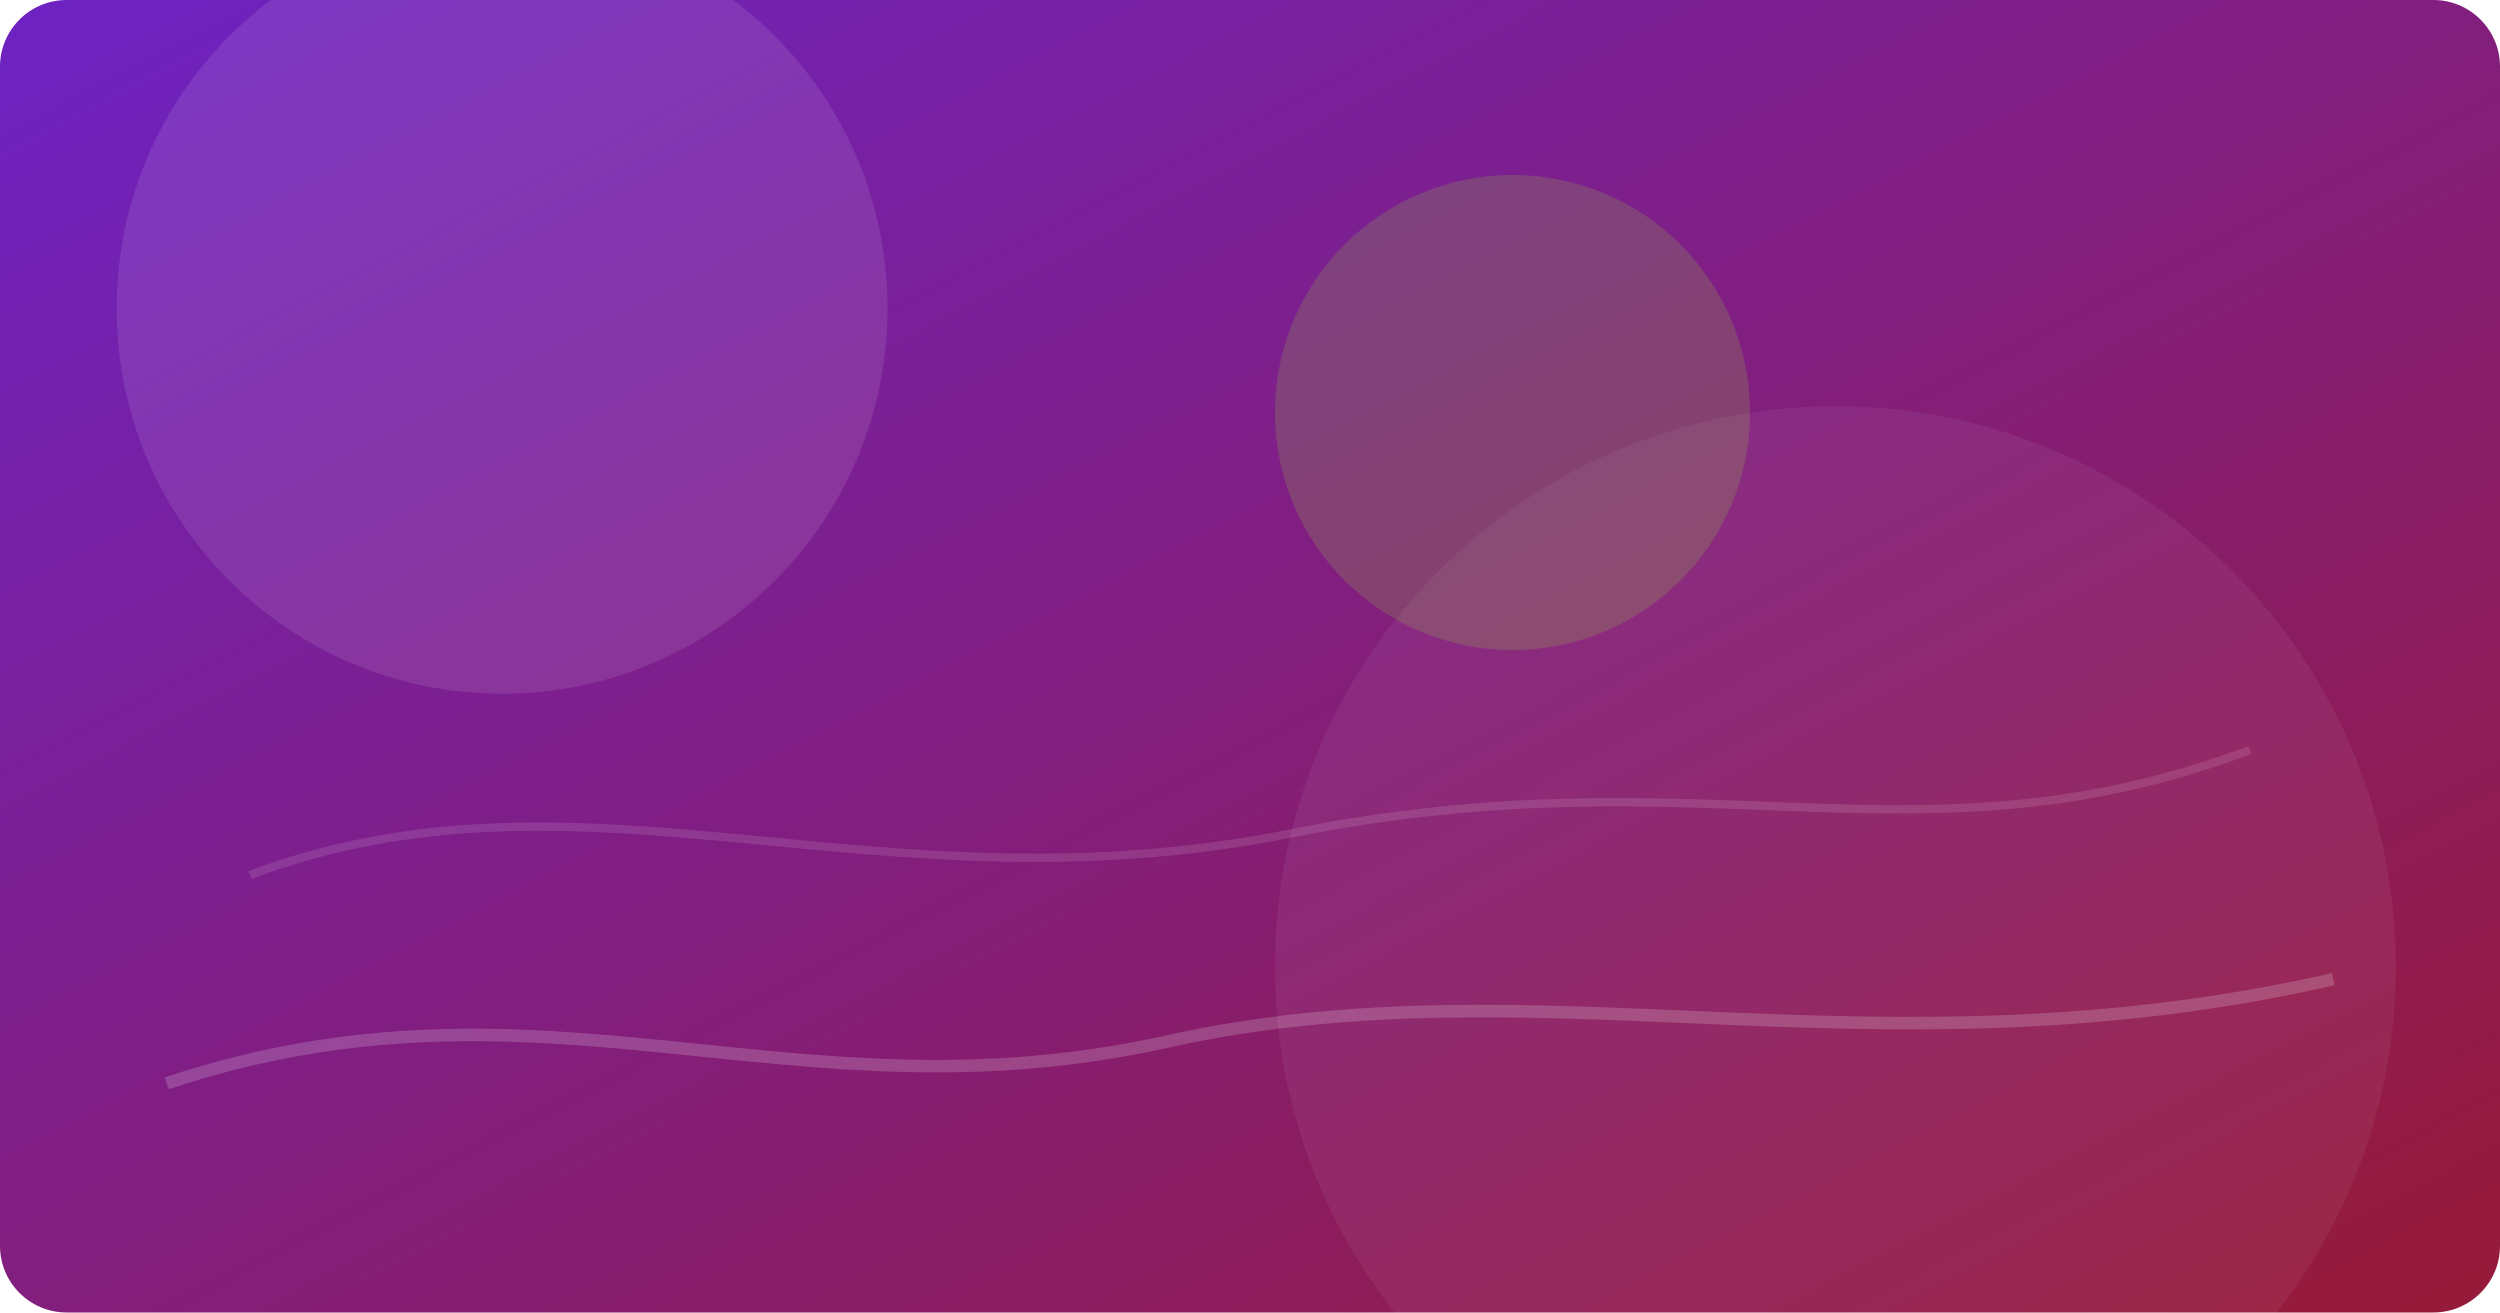
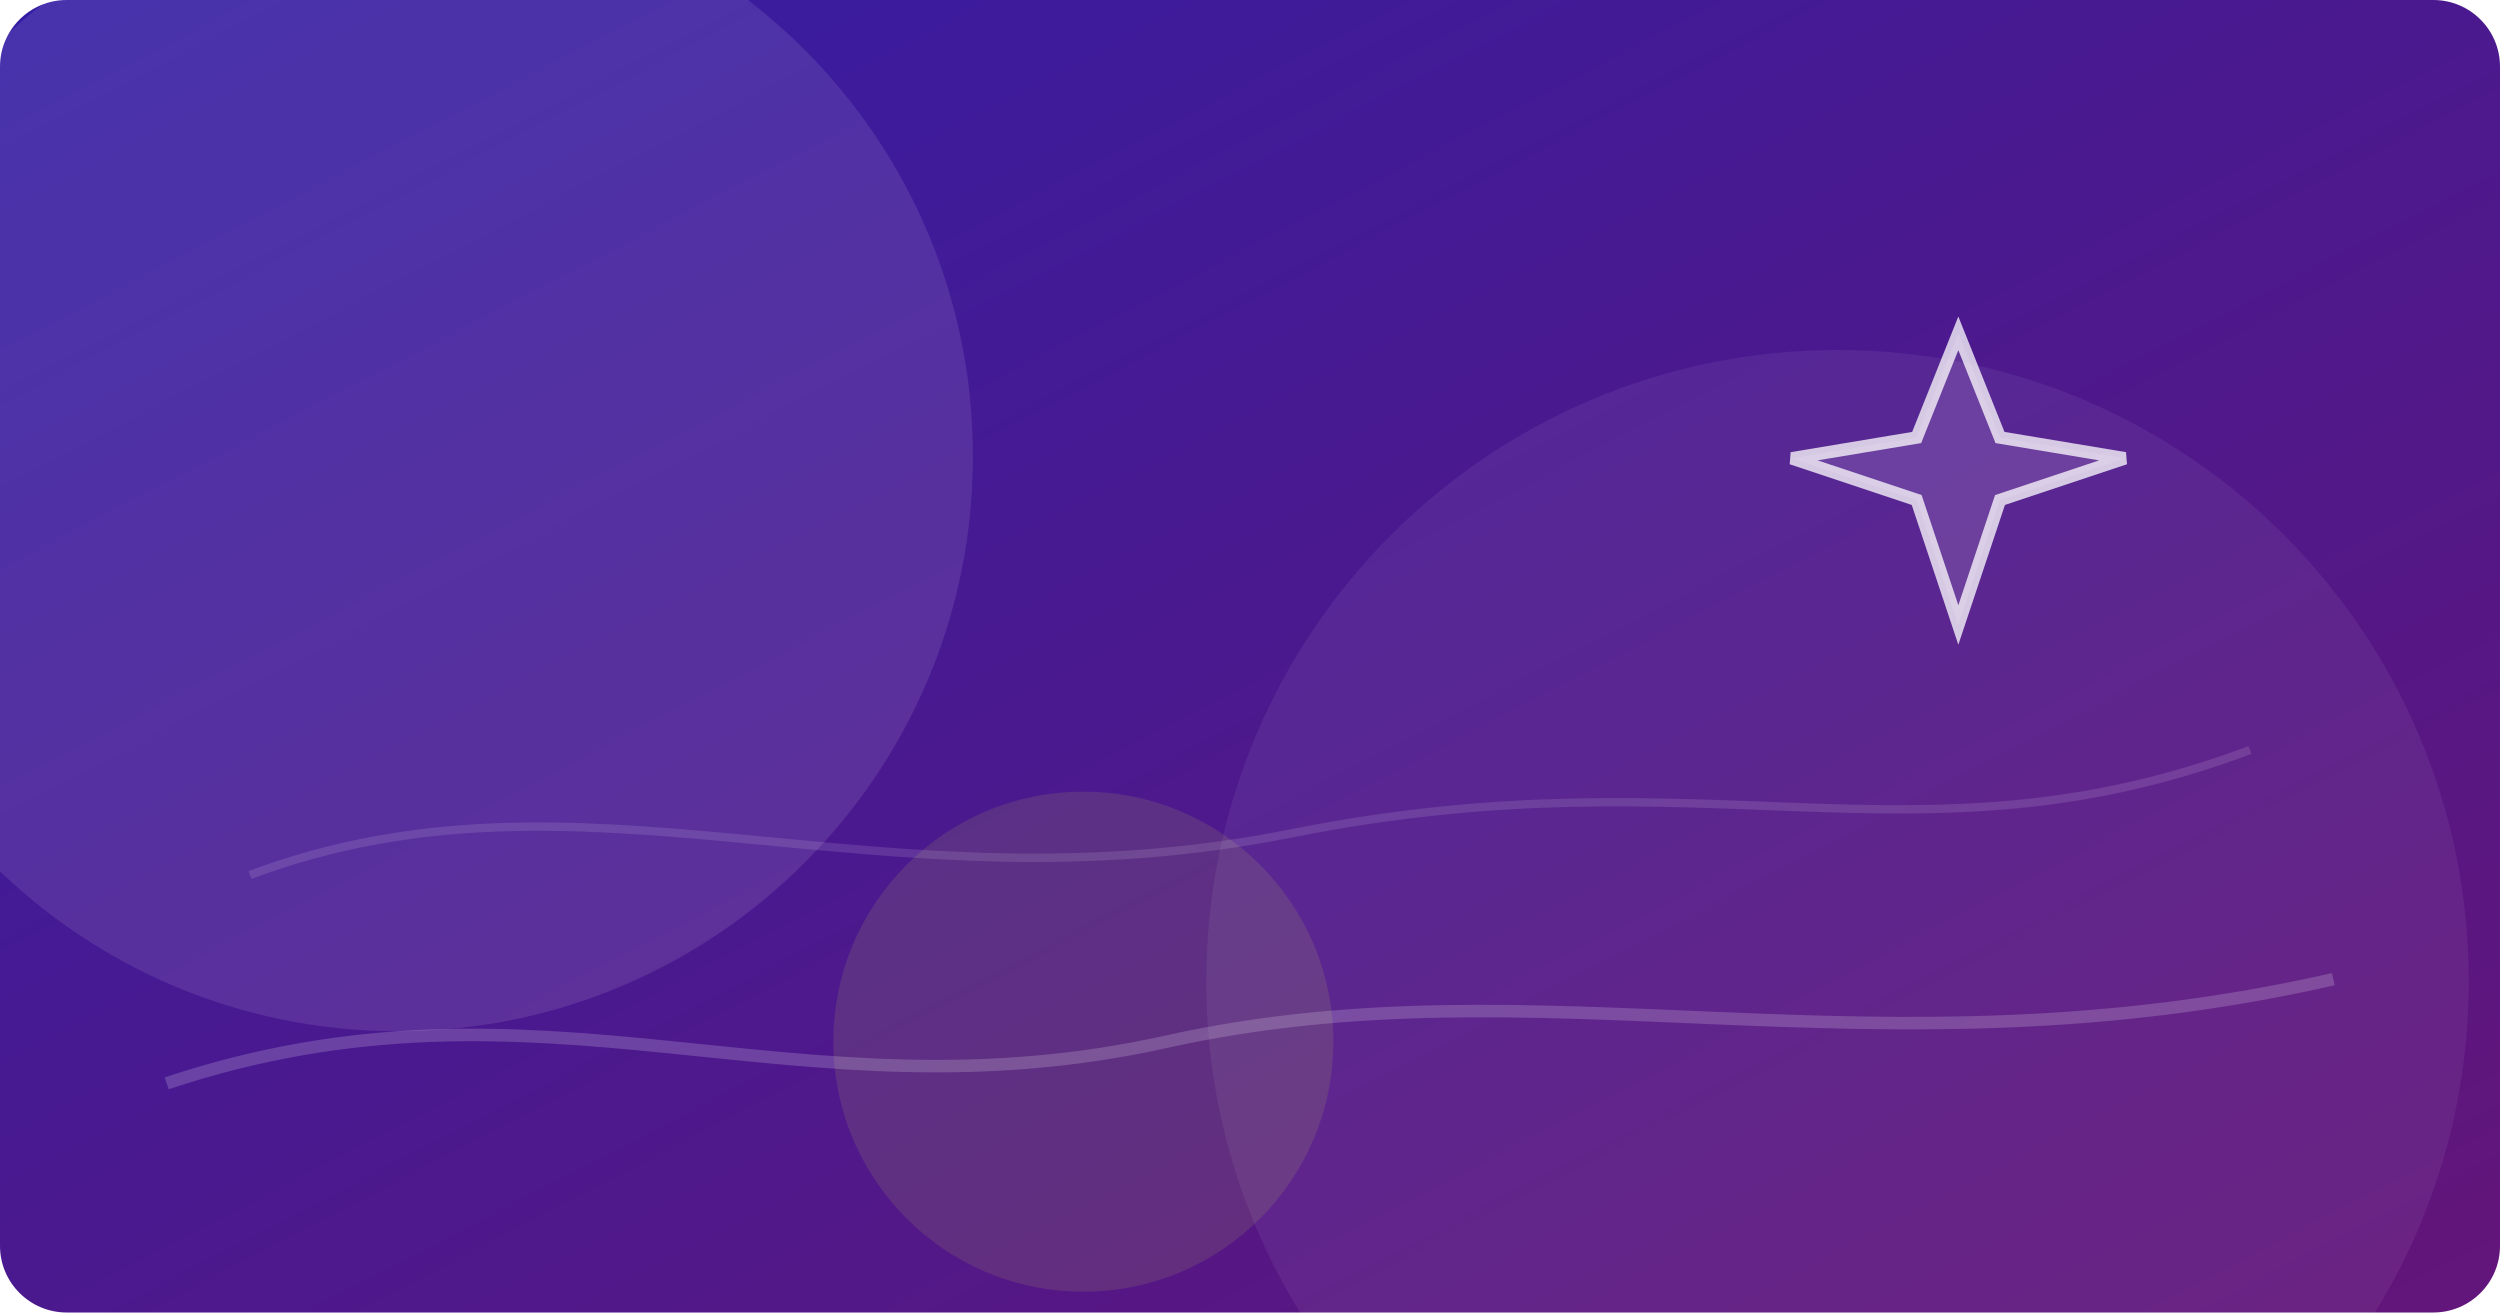
<svg xmlns="http://www.w3.org/2000/svg" width="1200" height="630" viewBox="0 0 1200 630" fill="none">
  <defs>
    <linearGradient id="bg" x1="0" y1="0" x2="1" y2="1">
-       <stop offset="0" stop-color="#6d22c3" />
-       <stop offset="1" stop-color="#971a37" />
+       <stop offset="0" stop-color="#331da4" />
+       <stop offset="1" stop-color="#631579" />
    </linearGradient>
  </defs>
  <rect width="1200" height="630" rx="32" fill="url(#bg)" />
-   <circle cx="241" cy="148" r="185" fill="rgba(255,255,255,0.10)" />
-   <circle cx="881" cy="464" r="269" fill="rgba(255,255,255,0.06)" />
-   <circle cx="726" cy="198" r="114" fill="#91e236" fill-opacity="0.18" />
+   <circle cx="191" cy="219" r="276" fill="rgba(255,255,255,0.10)" />
+   <circle cx="882" cy="471" r="303" fill="rgba(255,255,255,0.06)" />
+   <circle cx="520" cy="500" r="120" fill="#c8e051" fill-opacity="0.12" />
  <path d="M80 520 C 260 460, 380 540, 560 500 S 900 520, 1120 470" stroke="rgba(255,255,255,0.18)" stroke-width="6" fill="none" />
  <path d="M120 420 C 280 360, 420 440, 620 400 S 920 420, 1080 360" stroke="rgba(255,255,255,0.12)" stroke-width="4" fill="none" />
+   <g transform="translate(880 160)" stroke="rgba(255,255,255,0.75)" stroke-width="6" fill="rgba(255,255,255,0.12)">
+     <polygon points="60,0 80,50 140,60 80,80 60,140 40,80 -20,60 40,50" />
+   </g>
</svg>
